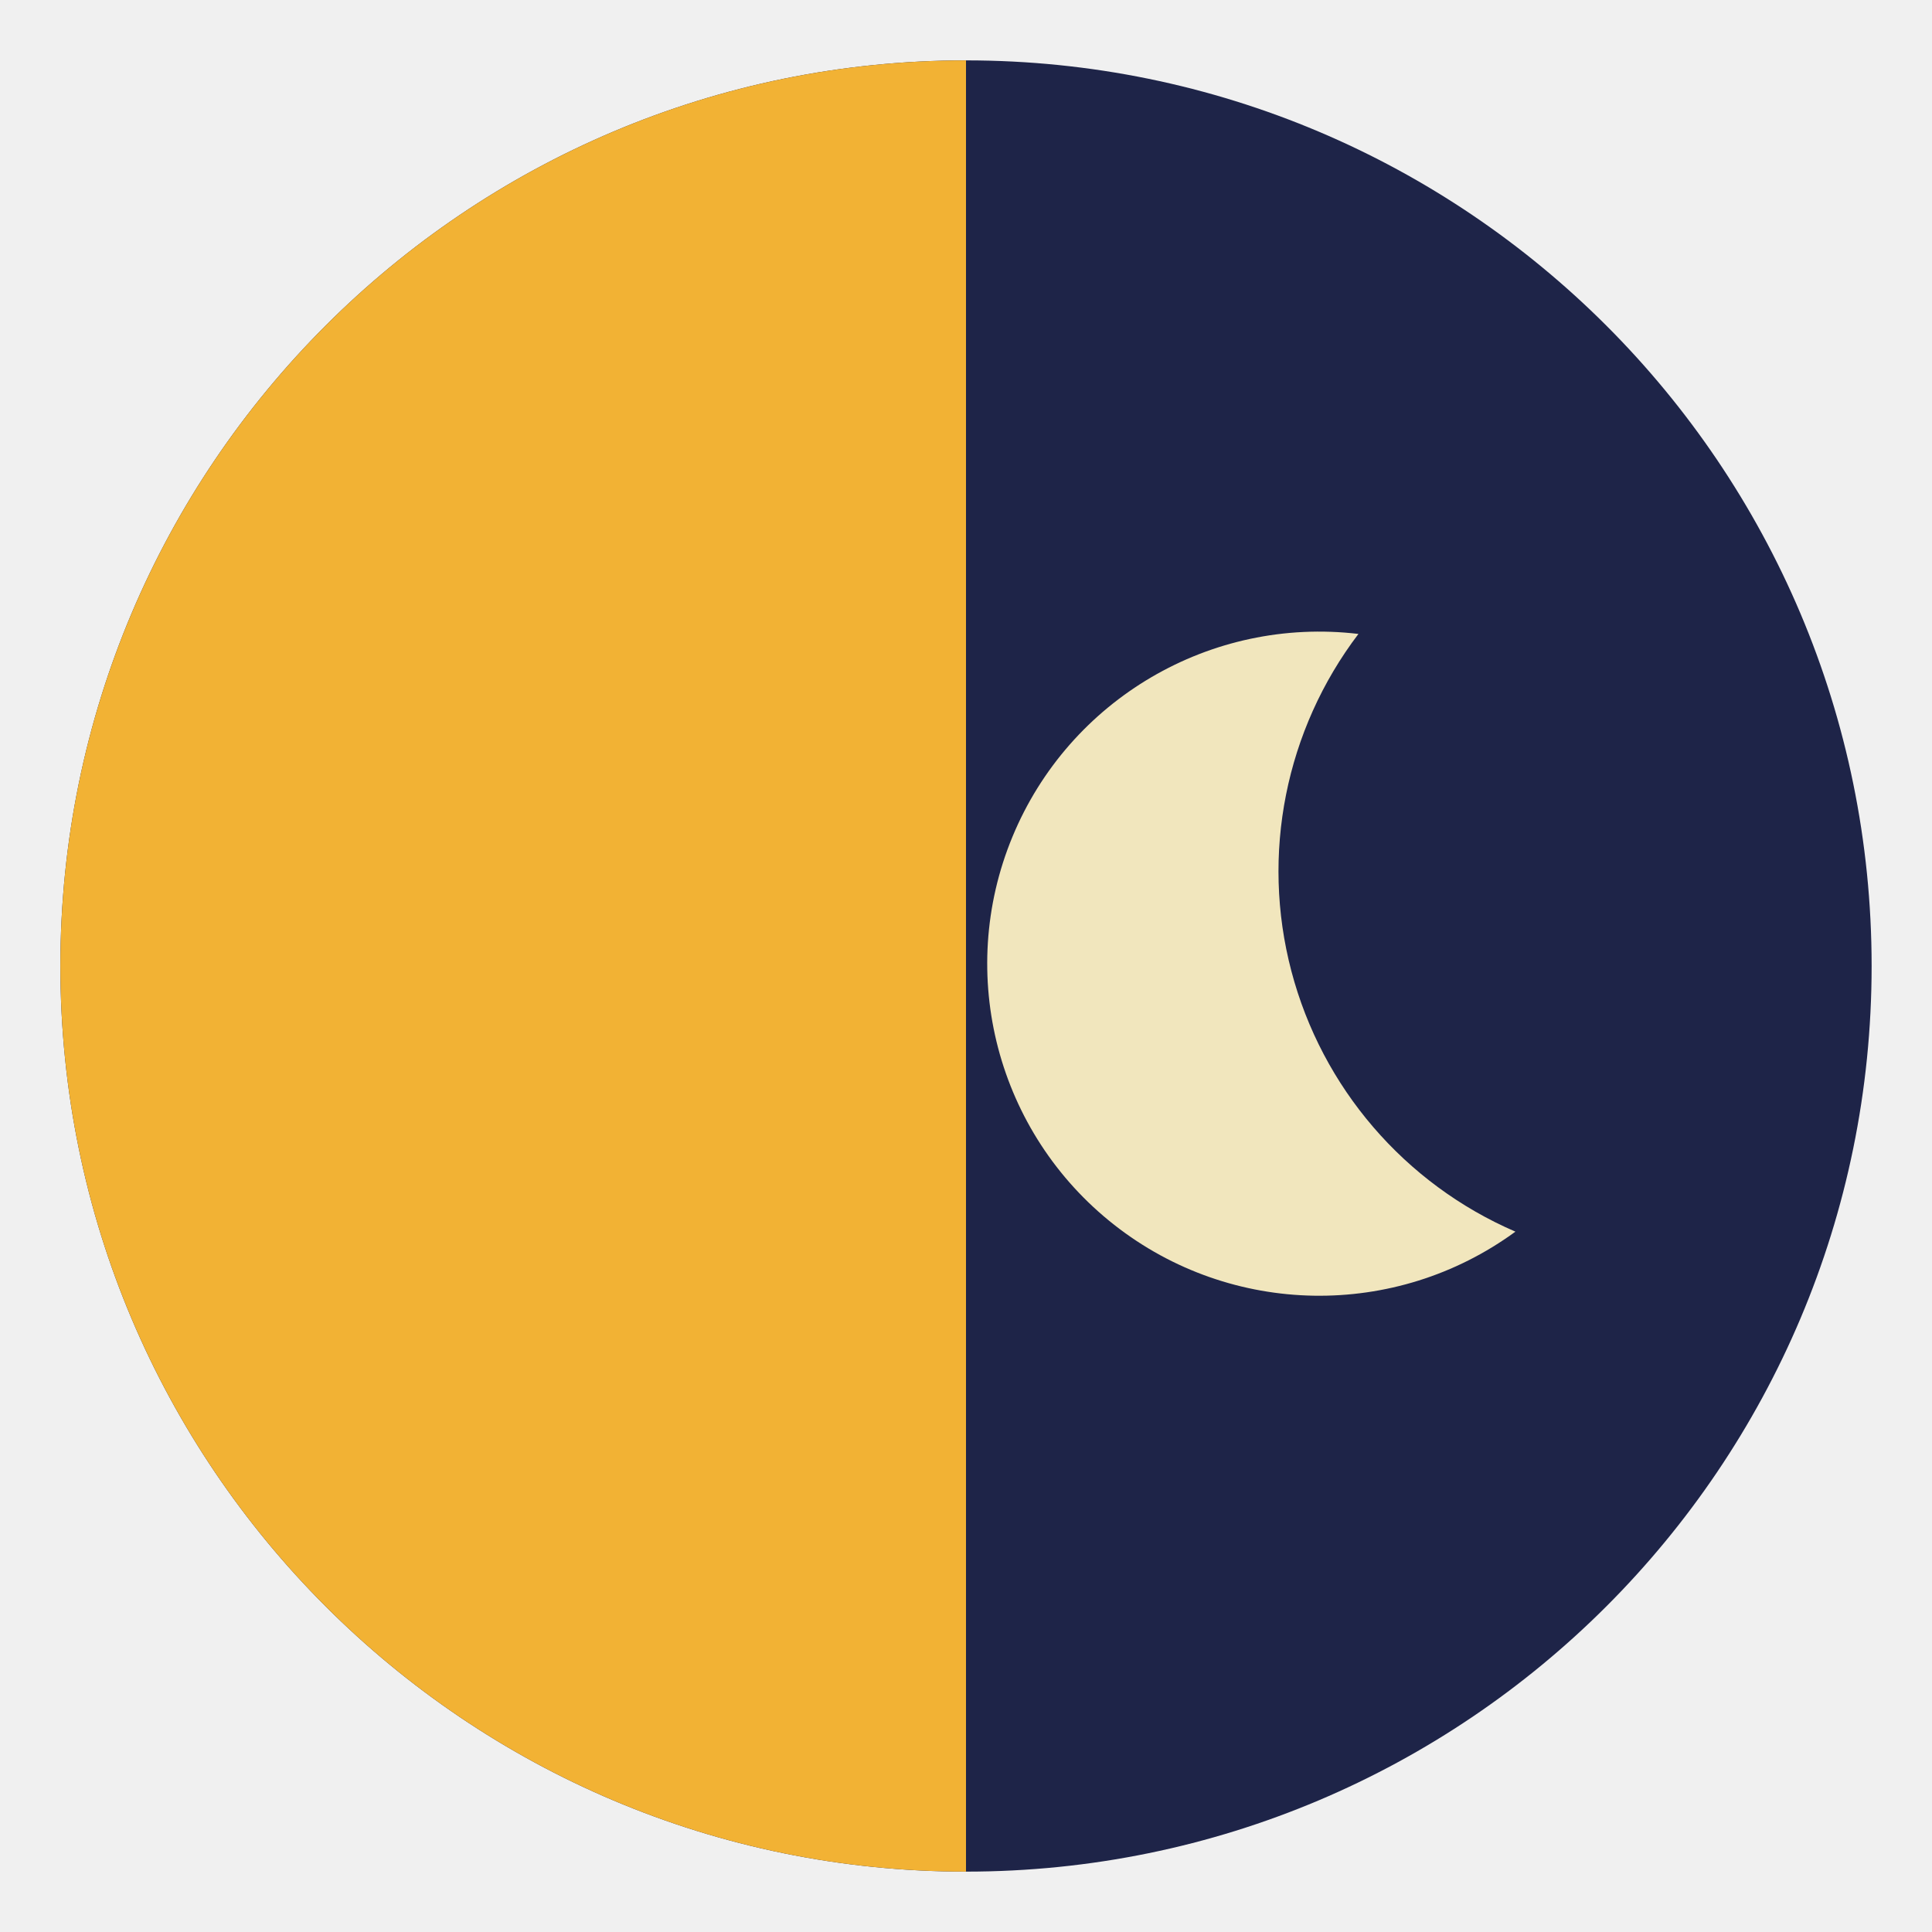
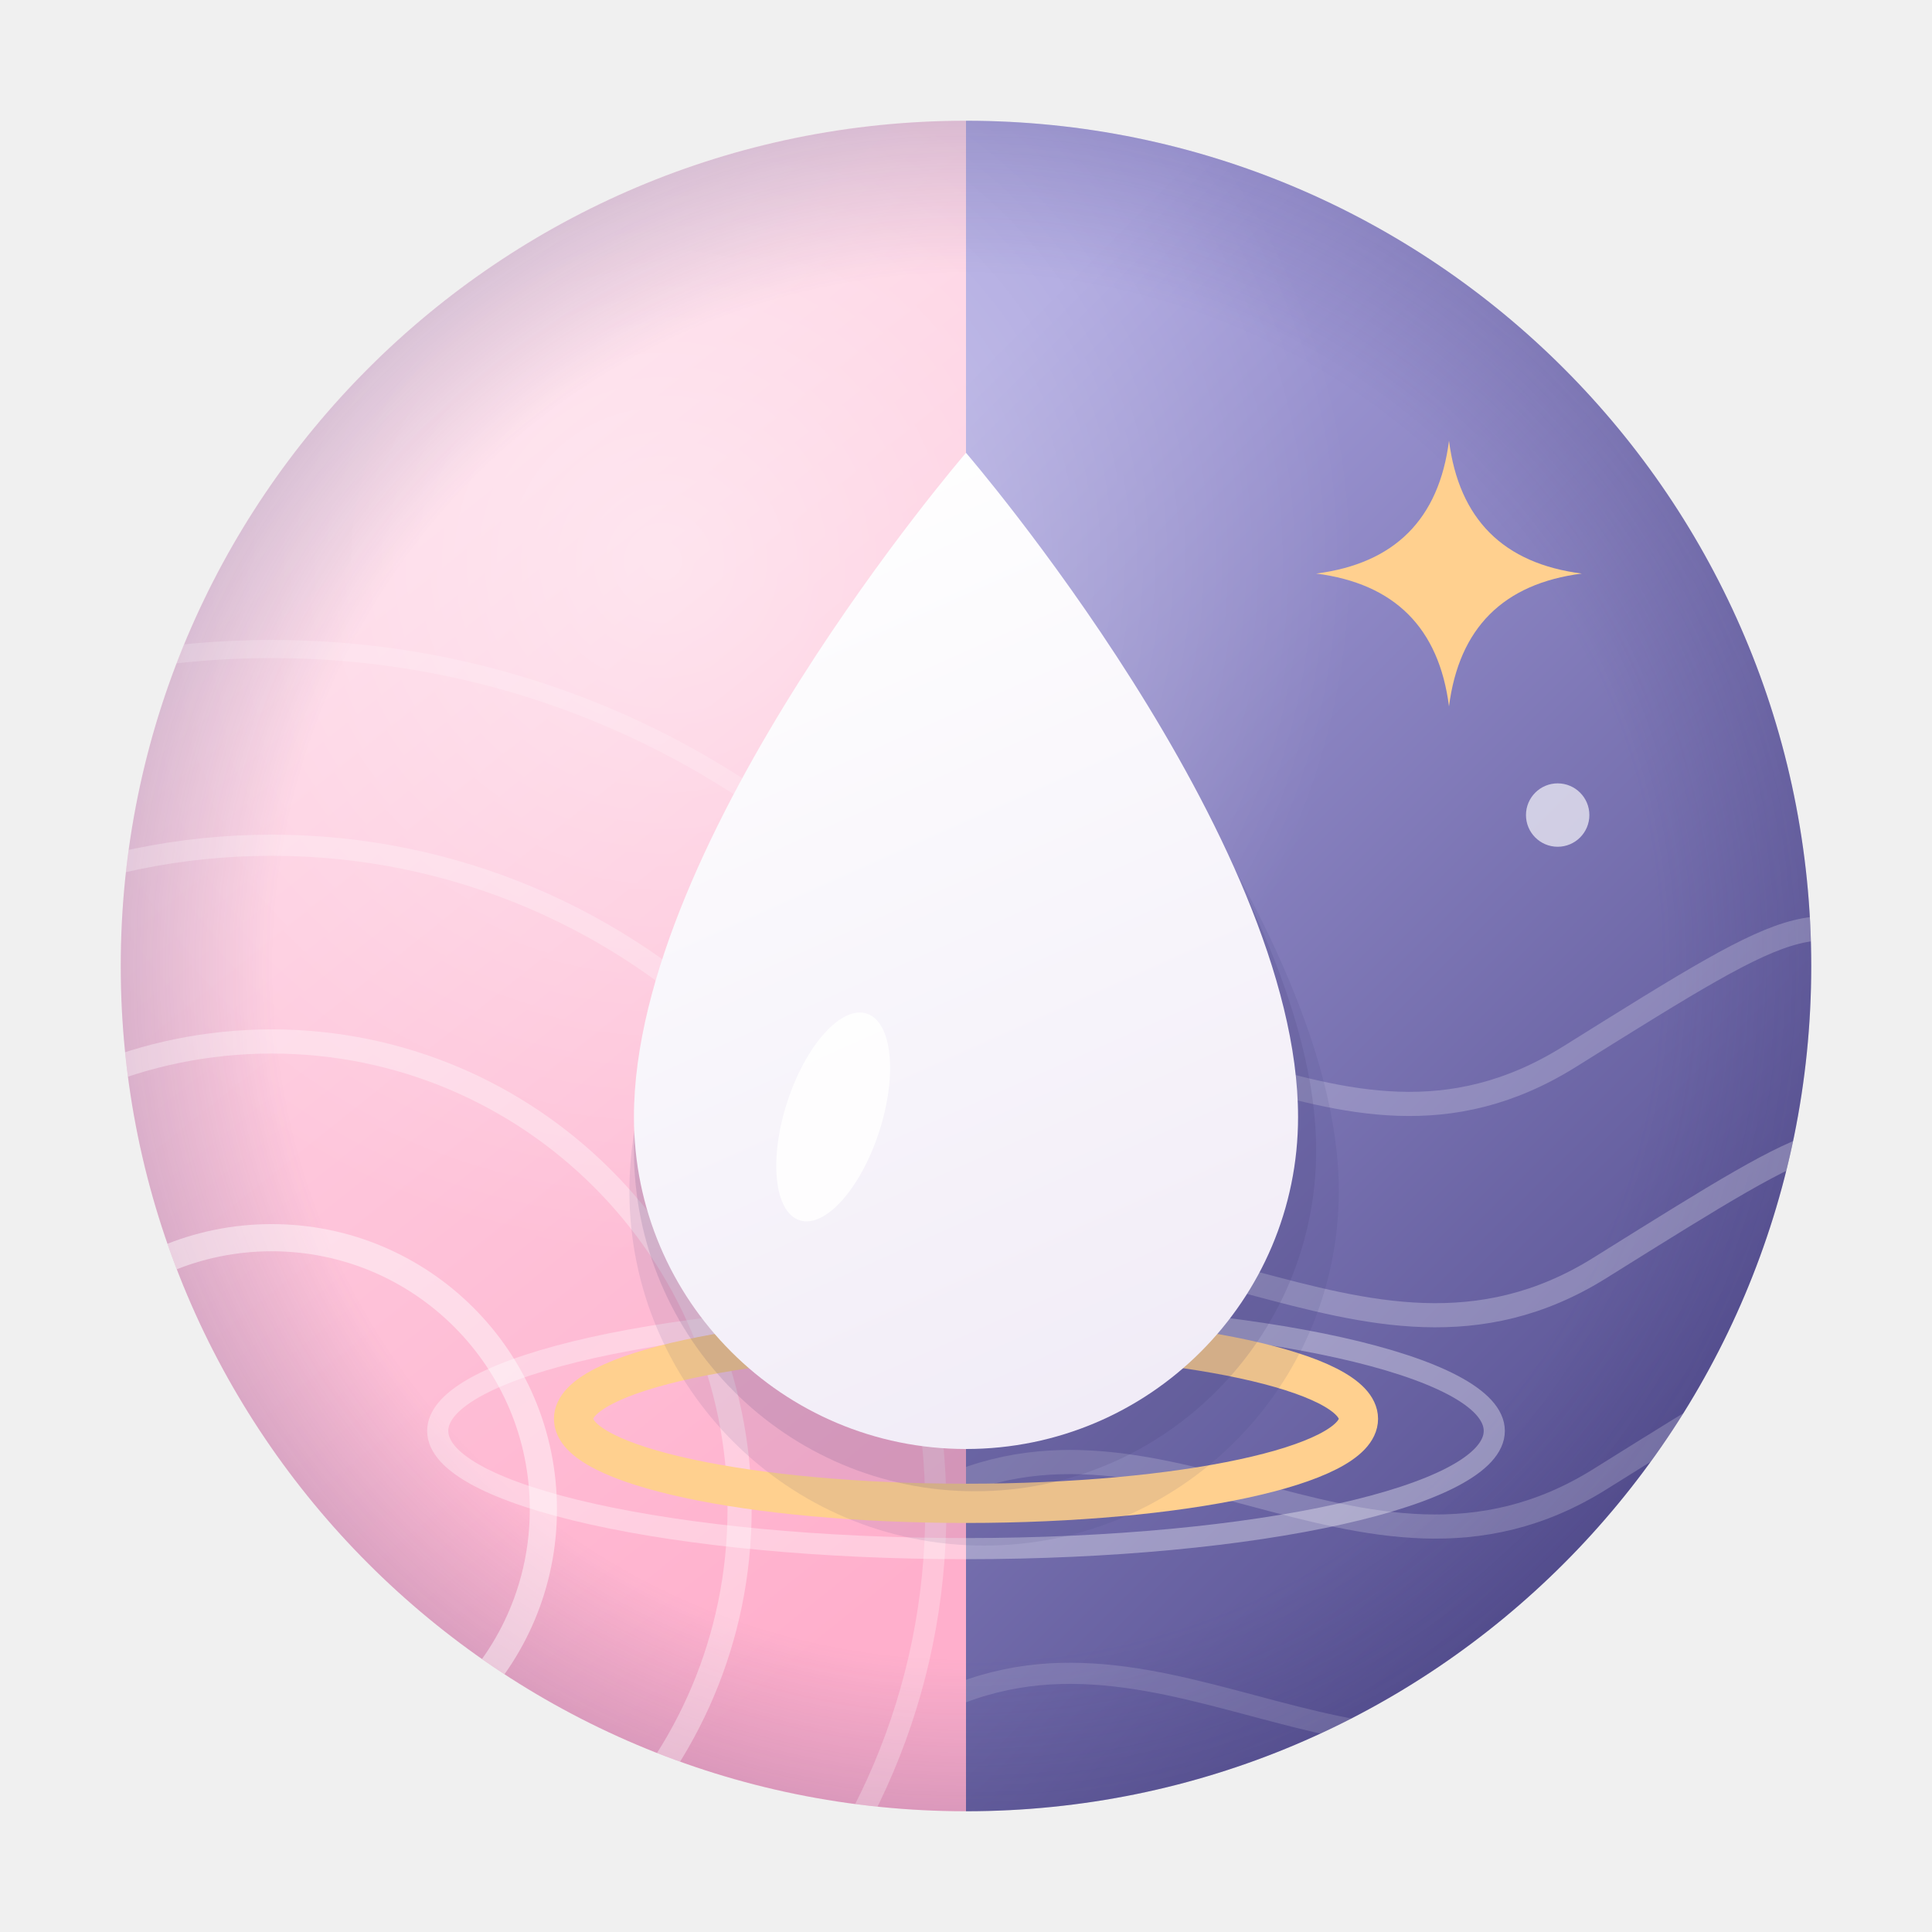
- <svg xmlns="http://www.w3.org/2000/svg" viewBox="0 0 32 32">
-   <circle cx="16" cy="16" r="15" fill="#1e2448" />
-   <path d="M16 1a15 15 0 0 0 0 30z" fill="#f2b234" />
-   <path d="M22.5 10.5a5.5 5.5 0 1 0 2.6 9.9 6.5 6.5 0 0 1-2.6-9.9z" fill="#f1e6bd" />
+ <svg xmlns="http://www.w3.org/2000/svg" viewBox="0 0 64 64" width="64" height="64" role="img" aria-labelledby="t">
+   <defs>
+     <linearGradient id="sw-sun" x1="0.2" y1="0" x2="0.6" y2="1">
+       <stop offset="0" stop-color="#FDE1ED" />
+       <stop offset="1" stop-color="#FFAFCC" />
+     </linearGradient>
+     <linearGradient id="sw-night" x1="0.3" y1="0" x2="0.8" y2="1">
+       <stop offset="0" stop-color="#A9A2DE" />
+       <stop offset="1" stop-color="#4A4486" />
+     </linearGradient>
+     <linearGradient id="sw-pearl" x1="0.3" y1="0" x2="0.6" y2="1">
+       <stop offset="0" stop-color="#FFFFFF" />
+       <stop offset="1" stop-color="#F1ECF7" />
+     </linearGradient>
+     <radialGradient id="sw-gloss" cx="0.32" cy="0.26" r="0.75">
+       <stop offset="0" stop-color="#FFFFFF" stop-opacity="0.45" />
+       <stop offset="0.55" stop-color="#FFFFFF" stop-opacity="0" />
+     </radialGradient>
+     <radialGradient id="sw-rim" cx="0.5" cy="0.5" r="0.5">
+       <stop offset="0.82" stop-color="#3A3470" stop-opacity="0" />
+       <stop offset="1" stop-color="#3A3470" stop-opacity="0.18" />
+     </radialGradient>
+     <clipPath id="sw-left">
+       <path d="M32 4A28 28 0 0 0 32 60Z" />
+     </clipPath>
+     <clipPath id="sw-right">
+       <path d="M32 4A28 28 0 0 1 32 60Z" />
+     </clipPath>
+   </defs>
+   <g transform="translate(0 0) scale(1)">
+     <path fill="url(#sw-sun)" d="M32 4A28 28 0 0 0 32 60Z" />
+     <path fill="url(#sw-night)" d="M32 4A28 28 0 0 1 32 60Z" />
+     <circle fill="url(#sw-gloss)" cx="32" cy="32" r="28" />
+     <circle fill="url(#sw-rim)" cx="32" cy="32" r="28" />
+     <g clip-path="url(#sw-left)" fill="none" stroke="#FFFFFF" stroke-linecap="round">
+       <circle cx="9" cy="50" r="9" stroke-width="0.9" stroke-opacity="0.45" />
+       <circle cx="9" cy="50" r="15.5" stroke-width="0.8" stroke-opacity="0.35" />
+       <circle cx="9" cy="50" r="22" stroke-width="0.7" stroke-opacity="0.26" />
+       <circle cx="9" cy="50" r="28.5" stroke-width="0.6" stroke-opacity="0.18" />
+     </g>
+     <g clip-path="url(#sw-right)" fill="none" stroke="#FFFFFF" stroke-linecap="round">
+       <path stroke-width="0.8" stroke-opacity="0.22" d="M30 36C38 31 44 40 52 35S60 30 64 32" />
+       <path stroke-width="0.8" stroke-opacity="0.26" d="M30 43C38 38 45 47 53 42S61 37 64 39" />
+       <path stroke-width="0.8" stroke-opacity="0.2" d="M30 50C38 45 45 54 53 49S61 44 64 46" />
+       <path stroke-width="0.7" stroke-opacity="0.14" d="M30 57C38 52 45 61 53 56S61 51 64 53" />
+     </g>
+     <ellipse fill="none" stroke="#FFFFFF" stroke-opacity="0.35" stroke-width="0.7" cx="32" cy="47.4" rx="17.5" ry="3.9" />
+     <ellipse fill="none" stroke="#FFD08F" stroke-width="1.3" cx="32" cy="47" rx="13" ry="2.8" />
+     <path fill="#3A3470" fill-opacity="0.10" d="M32.6 17.2C32.6 17.2 20.85 30.11 20.85 39.45A11.75 11.75 0 0 0 44.35 39.45C44.35 30.11 32.6 17.2 32.6 17.2Z" />
+     <path fill="#3A3470" fill-opacity="0.14" d="M32.3 16.4C32.3 16.4 21 28.99 21 38.1A11.3 11.3 0 0 0 43.6 38.1C43.6 28.99 32.3 16.4 32.3 16.4Z" />
+     <path fill="url(#sw-pearl)" d="M32 15C32 15 21 27.76 21 37A11 11 0 0 0 43 37C43 27.76 32 15 32 15Z" />
+     <ellipse fill="#FFFFFF" fill-opacity="0.85" cx="27.6" cy="37" rx="1.6" ry="3.6" transform="rotate(18 27.6 37)" />
+     <path fill="#FFD08F" d="M48 14.6Q48.5 18.5 52.4 19Q48.5 19.5 48 23.4Q47.5 19.5 43.6 19Q47.5 18.5 48 14.6Z" />
+     <circle fill="#FFFFFF" fill-opacity="0.65" cx="51.6" cy="27" r="1.05" />
+   </g>
</svg>
